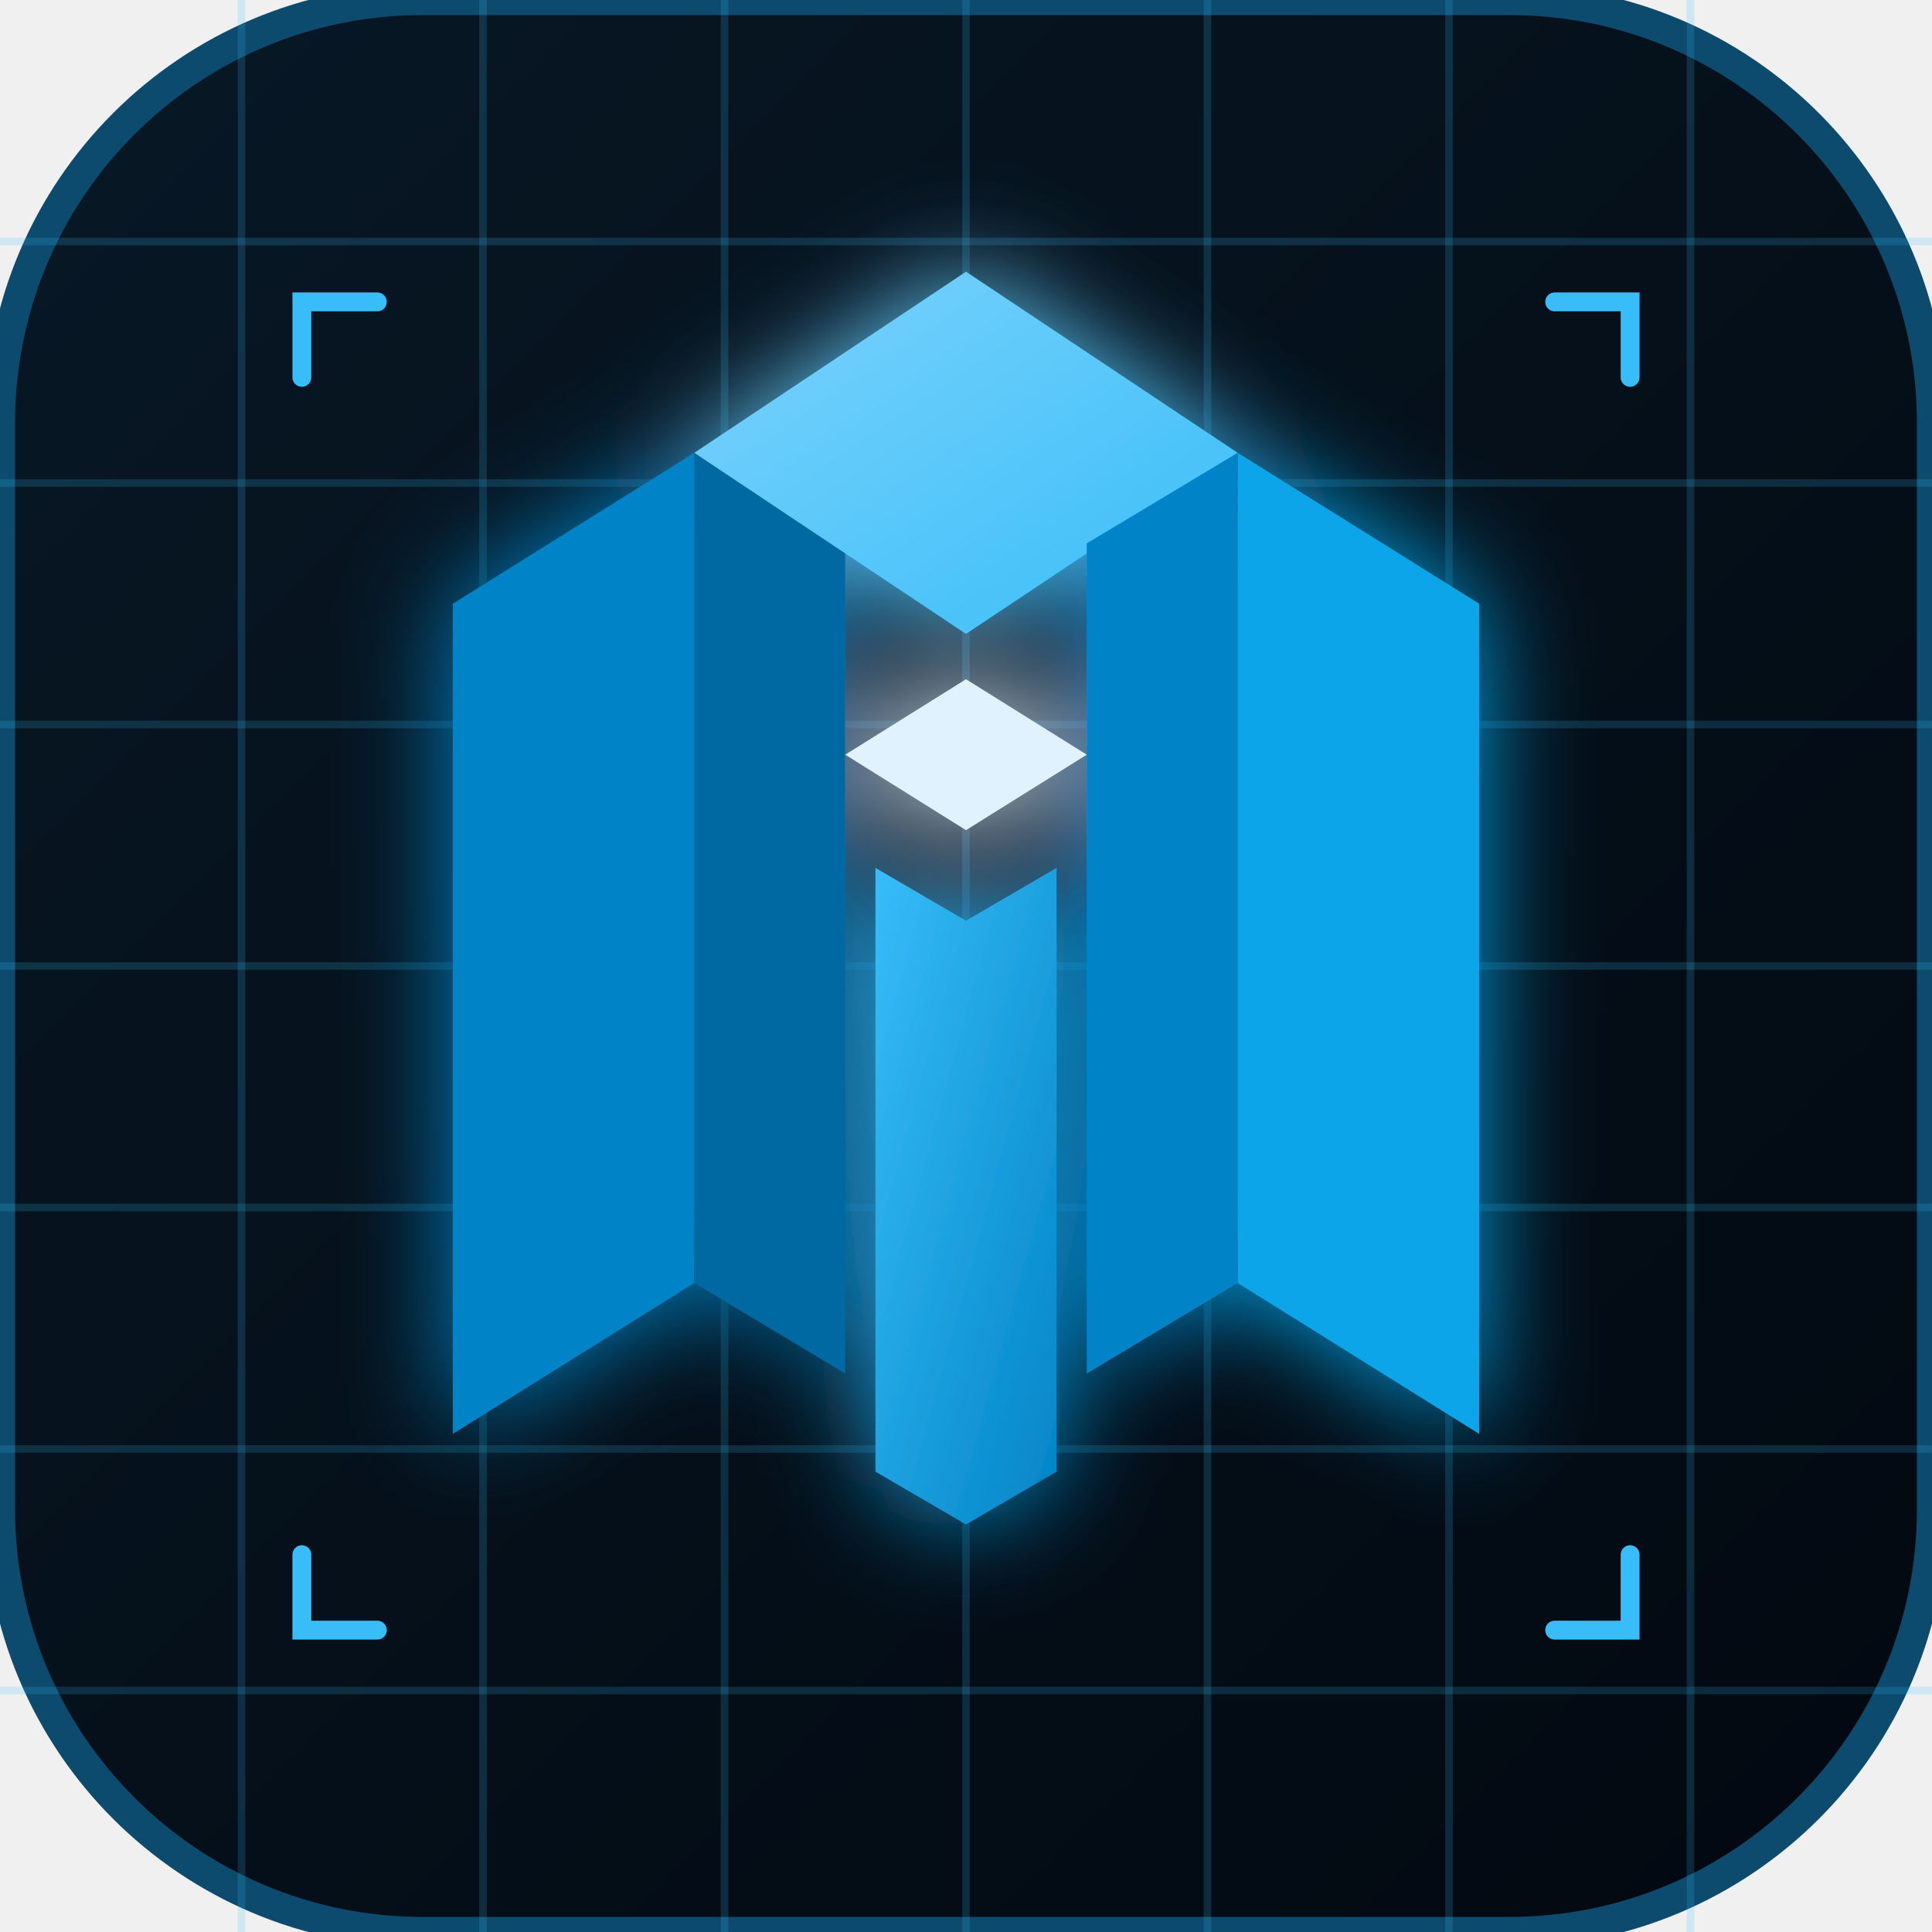
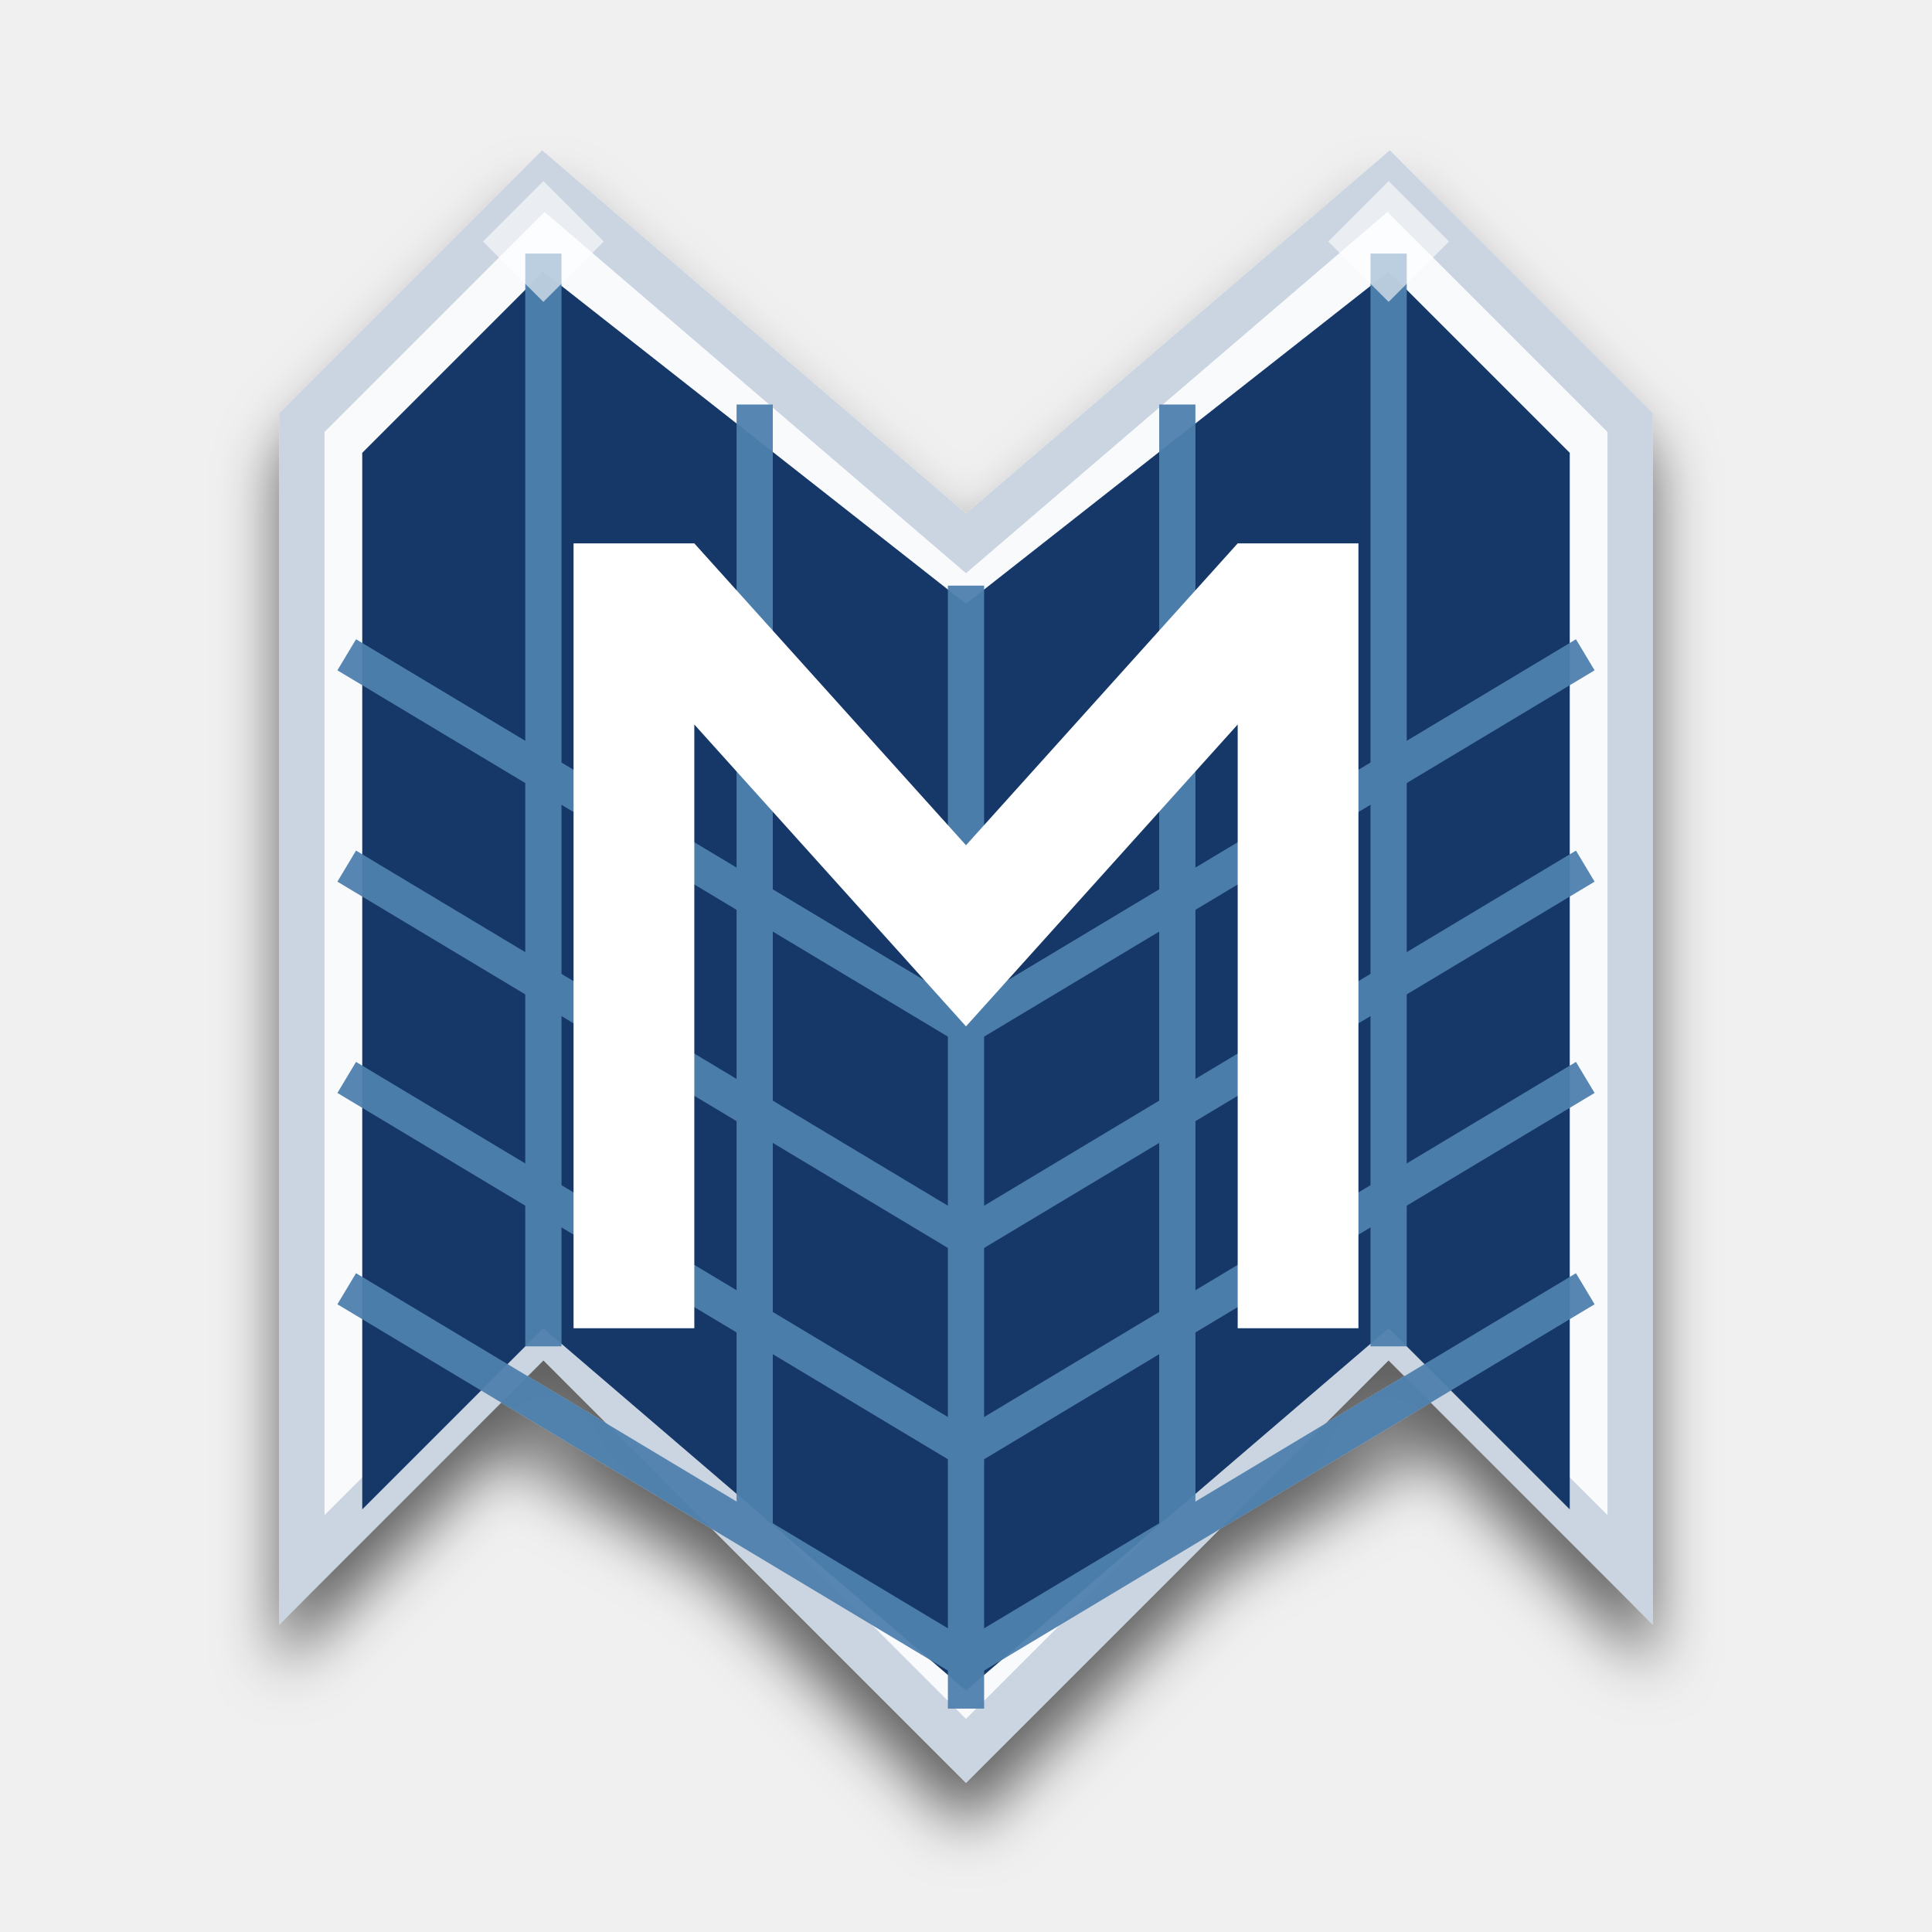
- <svg xmlns="http://www.w3.org/2000/svg" viewBox="0 0 512 512" width="512" height="512">
+ <svg xmlns="http://www.w3.org/2000/svg" viewBox="0 0 64 64" width="64" height="64">
  <defs>
-     <linearGradient id="bgGrad" x1="0%" y1="0%" x2="100%" y2="100%">
-       <stop offset="0%" stop-color="#081826" />
-       <stop offset="50%" stop-color="#05101a" />
-       <stop offset="100%" stop-color="#020810" />
-     </linearGradient>
-     <linearGradient id="skyGrad" x1="0%" y1="0%" x2="100%" y2="100%">
-       <stop offset="0%" stop-color="#38bdf8" />
-       <stop offset="100%" stop-color="#0284c7" />
-     </linearGradient>
-     <linearGradient id="apexGrad" x1="0%" y1="0%" x2="100%" y2="100%">
-       <stop offset="0%" stop-color="#7dd3fc" />
-       <stop offset="100%" stop-color="#38bdf8" />
-     </linearGradient>
-     <filter id="glow" x="-20%" y="-20%" width="140%" height="140%">
-       <feGaussianBlur stdDeviation="14" result="blur" />
-       <feComposite in="SourceGraphic" in2="blur" operator="over" />
+     <filter id="pixelDropShadow" x="-10%" y="-10%" width="120%" height="120%">
+       <feDropShadow dx="0" dy="1.5" stdDeviation="1" flood-color="#000000" flood-opacity="0.6" />
    </filter>
  </defs>
-   <rect width="512" height="512" rx="112" fill="url(#bgGrad)" stroke="#0c4a6e" stroke-width="8" />
-   <g stroke="#38bdf8" stroke-opacity="0.18" stroke-width="2">
-     <line x1="64" y1="0" x2="64" y2="512" />
-     <line x1="128" y1="0" x2="128" y2="512" />
-     <line x1="192" y1="0" x2="192" y2="512" />
-     <line x1="256" y1="0" x2="256" y2="512" />
-     <line x1="320" y1="0" x2="320" y2="512" />
-     <line x1="384" y1="0" x2="384" y2="512" />
-     <line x1="448" y1="0" x2="448" y2="512" />
-     <line x1="0" y1="64" x2="512" y2="64" />
-     <line x1="0" y1="128" x2="512" y2="128" />
-     <line x1="0" y1="192" x2="512" y2="192" />
-     <line x1="0" y1="256" x2="512" y2="256" />
-     <line x1="0" y1="320" x2="512" y2="320" />
-     <line x1="0" y1="384" x2="512" y2="384" />
-     <line x1="0" y1="448" x2="512" y2="448" />
+   <g filter="url(#pixelDropShadow)">
+     <path d="         M 10 14          L 18 6          L 32 18          L 46 6          L 54 14          L 54 52          L 46 44          L 32 58          L 18 44          L 10 52          Z       " fill="#f8fafc" stroke="#cbd5e1" stroke-width="1.5" stroke-linejoin="miter" />
+     <path d="         M 12 15          L 18 9          L 32 20          L 46 9          L 52 15          L 52 50          L 46 44          L 32 56          L 18 44          L 12 50          Z       " fill="#163868" />
+     <g stroke="#4f80ad" stroke-width="1.2" stroke-linecap="square" opacity="0.95">
+       <line x1="18" y1="9" x2="18" y2="44" />
+       <line x1="25" y1="14" x2="25" y2="50" />
+       <line x1="32" y1="20" x2="32" y2="56" />
+       <line x1="39" y1="14" x2="39" y2="50" />
+       <line x1="46" y1="9" x2="46" y2="44" />
+       <line x1="12" y1="22" x2="32" y2="34" />
+       <line x1="52" y1="22" x2="32" y2="34" />
+       <line x1="12" y1="29" x2="32" y2="41" />
+       <line x1="52" y1="29" x2="32" y2="41" />
+       <line x1="12" y1="36" x2="32" y2="48" />
+       <line x1="52" y1="36" x2="32" y2="48" />
+       <line x1="12" y1="43" x2="32" y2="55" />
+       <line x1="52" y1="43" x2="32" y2="55" />
+     </g>
+     <path d="         M 19 18         L 23 18         L 32 28         L 41 18         L 45 18         L 45 44         L 41 44         L 41 24         L 32 34         L 23 24         L 23 44         L 19 44         Z       " fill="#ffffff" />
+     <polygon points="18,6 20,8 18,10 16,8" fill="#ffffff" opacity="0.6" />
+     <polygon points="46,6 48,8 46,10 44,8" fill="#ffffff" opacity="0.6" />
  </g>
-   <g filter="url(#glow)">
-     <path d="M 120 380 L 120 160 L 184 120 L 184 340 Z" fill="#0284c7" />
-     <path d="M 184 120 L 224 144 L 224 364 L 184 340 Z" fill="#0369a1" />
-     <path d="M 184 120 L 256 168 L 328 120 L 256 72 Z" fill="url(#apexGrad)" />
-     <path d="M 224 200 L 256 220 L 288 200 L 256 180 Z" fill="#e0f2fe" />
-     <path d="M 328 120 L 392 160 L 392 380 L 328 340 Z" fill="#0ea5e9" />
-     <path d="M 288 144 L 328 120 L 328 340 L 288 364 Z" fill="#0284c7" />
-     <path d="M 232 230 L 256 244 L 280 230 L 280 390 L 256 404 L 232 390 Z" fill="url(#skyGrad)" />
-   </g>
-   <path d="M 80 100 L 80 80 L 100 80" fill="none" stroke="#38bdf8" stroke-width="5" stroke-linecap="round" />
-   <path d="M 432 100 L 432 80 L 412 80" fill="none" stroke="#38bdf8" stroke-width="5" stroke-linecap="round" />
-   <path d="M 80 412 L 80 432 L 100 432" fill="none" stroke="#38bdf8" stroke-width="5" stroke-linecap="round" />
-   <path d="M 432 412 L 432 432 L 412 432" fill="none" stroke="#38bdf8" stroke-width="5" stroke-linecap="round" />
</svg>
